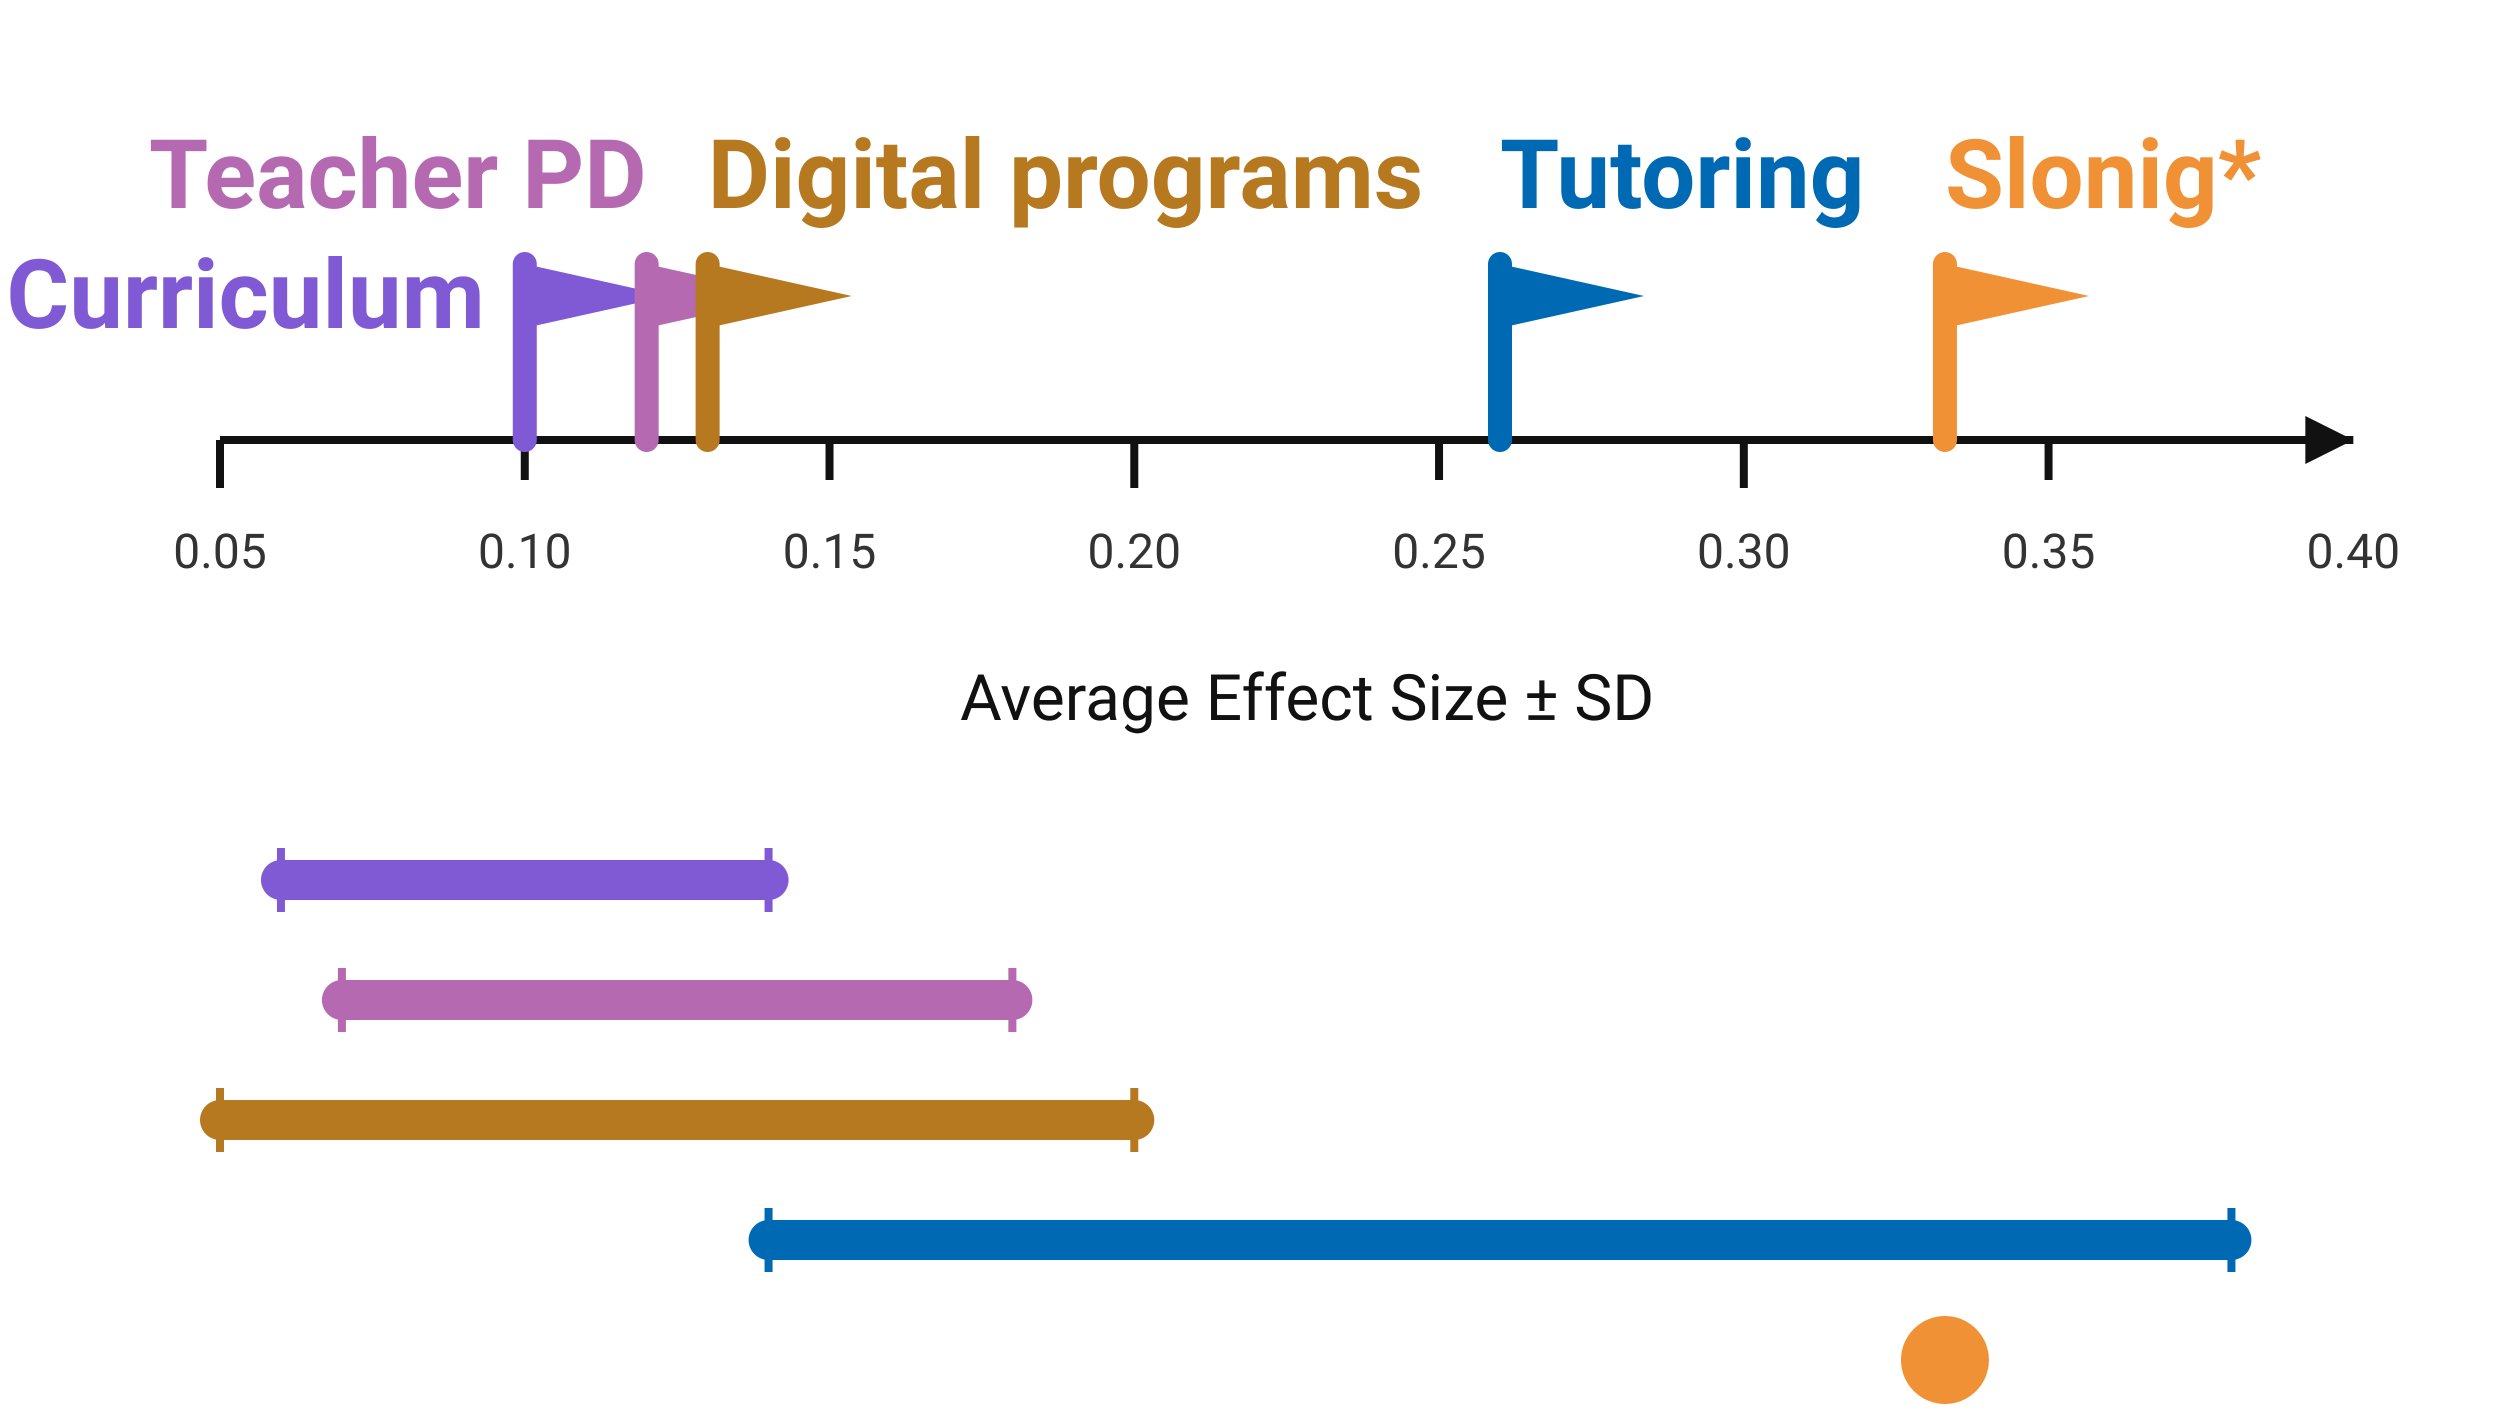
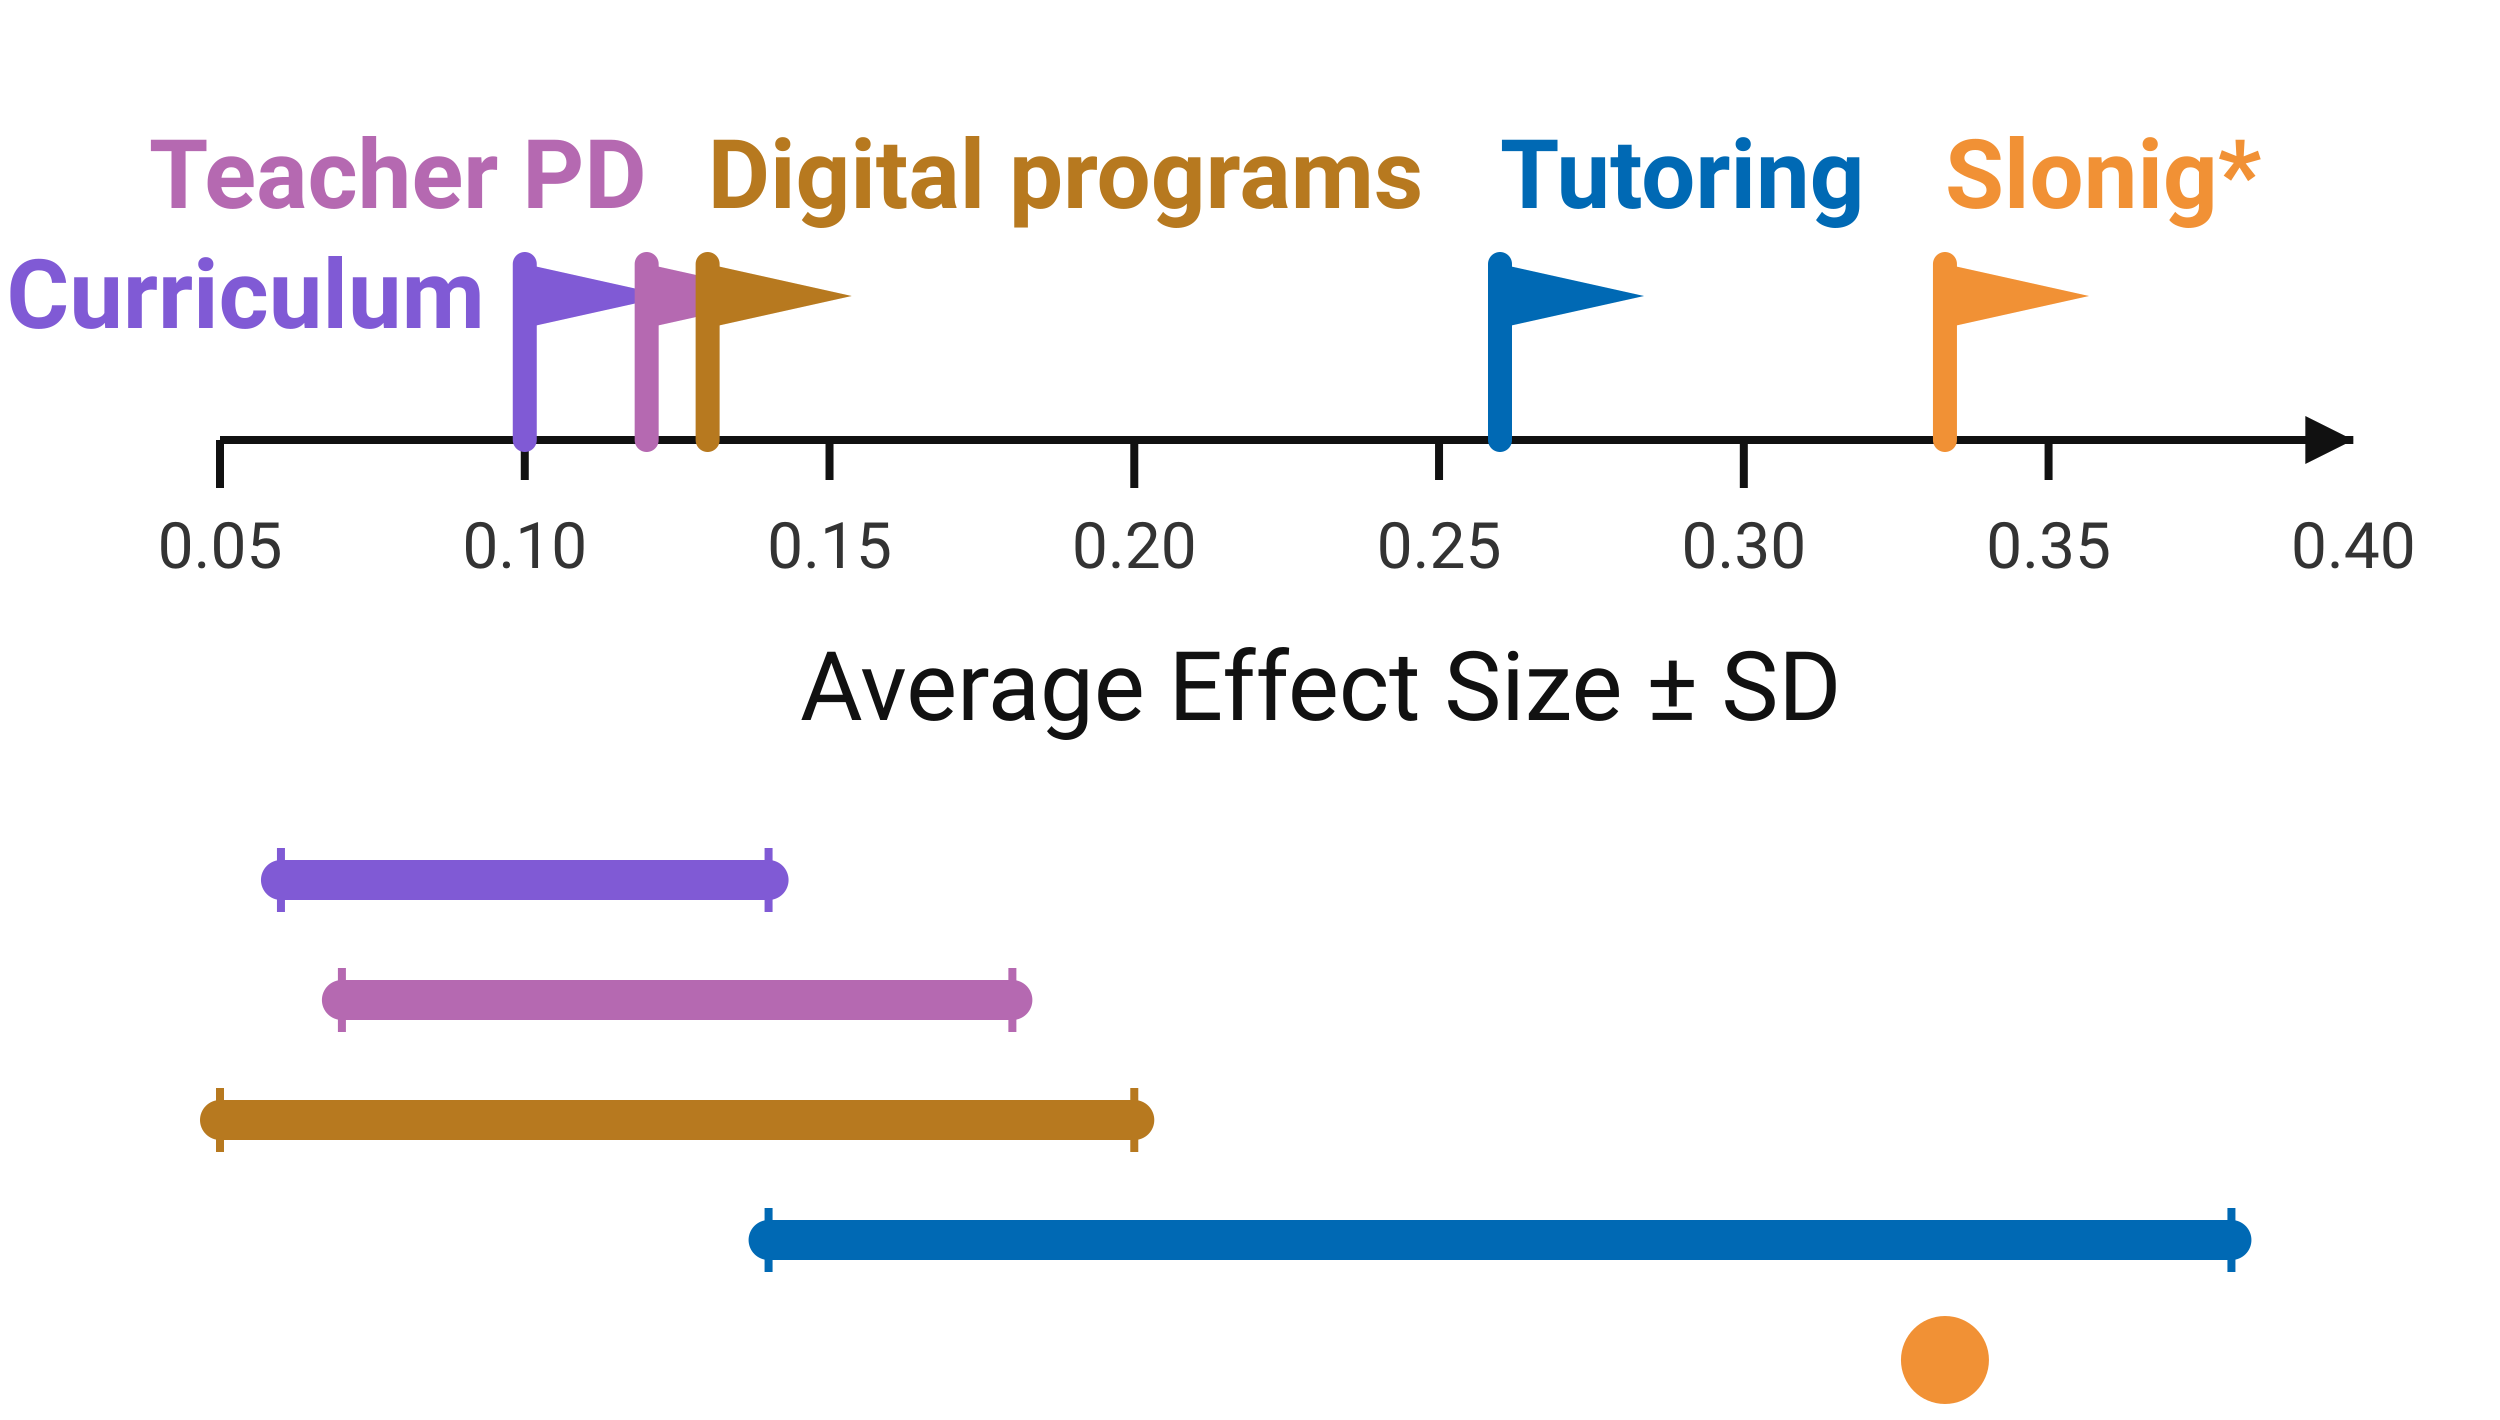
<svg xmlns="http://www.w3.org/2000/svg" width="625" height="355" viewBox="65 50 625 355" role="img" aria-label="Number line with ranges and average flags (shorter axis)">
  <style>
-     .label { font: 16px system-ui, -apple-system, Segoe UI, Roboto, Arial, sans-serif; fill: #111; }
-     .small { font: 12px system-ui, -apple-system, Segoe UI, Roboto, Arial, sans-serif; fill: #333; }
+     .label { font: 24px system-ui, -apple-system, Segoe UI, Roboto, Arial, sans-serif; fill: #111; }
+     .small { font: 16px system-ui, -apple-system, Segoe UI, Roboto, Arial, sans-serif; fill: #333; }
    .axis  { stroke: #111; stroke-width: 2; }
    .tick  { stroke: #111; stroke-width: 2; }
    .bar   { fill: none; stroke-width: 10; stroke-linecap: round; }
    .cap   { stroke-width: 2; }
    .value { font: 12px ui-monospace, SFMono-Regular, Menlo, Monaco, Consolas, "Liberation Mono", monospace; fill: #333; }
    .flagName { font: 24px system-ui, -apple-system, Segoe UI, Roboto, Arial, sans-serif; font-weight: 600; }
  </style>
-   <text x="305" y="230" class="label" font-weight="700">Average Effect Size ± SD</text>
+   <text x="265" y="230" class="label" font-weight="700">Average Effect Size ± SD</text>
  <line x1="120" y1="160" x2="653.333" y2="160" class="axis" />
  <line x1="120" y1="160" x2="120" y2="172" class="tick" />
  <text x="120" y="192" text-anchor="middle" class="small">0.05</text>
  <line x1="196.191" y1="160" x2="196.191" y2="170" class="tick" />
  <text x="196.191" y="192" text-anchor="middle" class="small">0.10</text>
  <line x1="272.381" y1="160" x2="272.381" y2="170" class="tick" />
  <text x="272.381" y="192" text-anchor="middle" class="small">0.15</text>
  <line x1="348.571" y1="160" x2="348.571" y2="172" class="tick" />
  <text x="348.571" y="192" text-anchor="middle" class="small">0.20</text>
  <line x1="424.762" y1="160" x2="424.762" y2="170" class="tick" />
  <text x="424.762" y="192" text-anchor="middle" class="small">0.25</text>
  <line x1="500.953" y1="160" x2="500.953" y2="172" class="tick" />
  <text x="500.953" y="192" text-anchor="middle" class="small">0.30</text>
  <line x1="577.143" y1="160" x2="577.143" y2="170" class="tick" />
  <text x="577.143" y="192" text-anchor="middle" class="small">0.35</text>
  <text x="653.333" y="192" text-anchor="middle" class="small">0.40</text>
  <path d="M653.333 160 L641.333 154 L641.333 166 Z" fill="#111" />
  <g transform="translate(196.191,160)">
    <line x1="0" y1="0" x2="0" y2="-44" stroke="#805ad5" stroke-width="6" stroke-linecap="round" />
    <path d="M0 -44 L36 -36 L0 -28 Z" fill="#805ad5" />
    <text x="-10" y="-28" text-anchor="end" class="flagName" fill="#805ad5">Curriculum</text>
  </g>
  <g transform="translate(226.667,160)">
    <line x1="0" y1="0" x2="0" y2="-44" stroke="#b569b1" stroke-width="6" stroke-linecap="round" />
    <path d="M0 -44 L36 -36 L0 -28 Z" fill="#b569b1" />
    <text x="0" y="-58" text-anchor="end" class="flagName" fill="#b569b1">Teacher PD</text>
  </g>
  <g transform="translate(241.905,160)">
    <line x1="0" y1="0" x2="0" y2="-44" stroke="#b7791f" stroke-width="6" stroke-linecap="round" />
    <path d="M0 -44 L36 -36 L0 -28 Z" fill="#b7791f" />
    <text x="0" y="-58" text-anchor="start" class="flagName" fill="#b7791f">Digital programs</text>
  </g>
  <g transform="translate(440,160)">
    <line x1="0" y1="0" x2="0" y2="-44" stroke="#0069b4" stroke-width="6" stroke-linecap="round" />
    <path d="M0 -44 L36 -36 L0 -28 Z" fill="#0069b4" />
    <text x="0" y="-58" text-anchor="start" class="flagName" fill="#0069b4">Tutoring</text>
  </g>
  <g transform="translate(551.238,160)">
    <line x1="0" y1="0" x2="0" y2="-44" stroke="#f19135" stroke-width="6" stroke-linecap="round" />
    <path d="M0 -44 L36 -36 L0 -28 Z" fill="#f19135" />
    <text x="0" y="-58" text-anchor="start" class="flagName" fill="#f19135">Slonig*</text>
  </g>
  <line x1="135.238" y1="270" x2="257.143" y2="270" class="bar" stroke="#805ad5" />
  <line x1="135.238" y1="262" x2="135.238" y2="278" class="cap" stroke="#805ad5" />
  <line x1="257.143" y1="262" x2="257.143" y2="278" class="cap" stroke="#805ad5" />
  <line x1="150.476" y1="300" x2="318.095" y2="300" class="bar" stroke="#b569b1" />
  <line x1="150.476" y1="292" x2="150.476" y2="308" class="cap" stroke="#b569b1" />
  <line x1="318.095" y1="292" x2="318.095" y2="308" class="cap" stroke="#b569b1" />
  <line x1="120" y1="330" x2="348.571" y2="330" class="bar" stroke="#b7791f" />
  <line x1="120" y1="322" x2="120" y2="338" class="cap" stroke="#b7791f" />
  <line x1="348.571" y1="322" x2="348.571" y2="338" class="cap" stroke="#b7791f" />
  <line x1="257.143" y1="360" x2="622.857" y2="360" class="bar" stroke="#0069b4" />
  <line x1="257.143" y1="352" x2="257.143" y2="368" class="cap" stroke="#0069b4" />
  <line x1="622.857" y1="352" x2="622.857" y2="368" class="cap" stroke="#0069b4" />
  <circle cx="551.238" cy="390" r="10" fill="#f19135" />
  <circle cx="551.238" cy="390" r="10" fill="none" stroke="#f19135" stroke-width="2" />
</svg>
